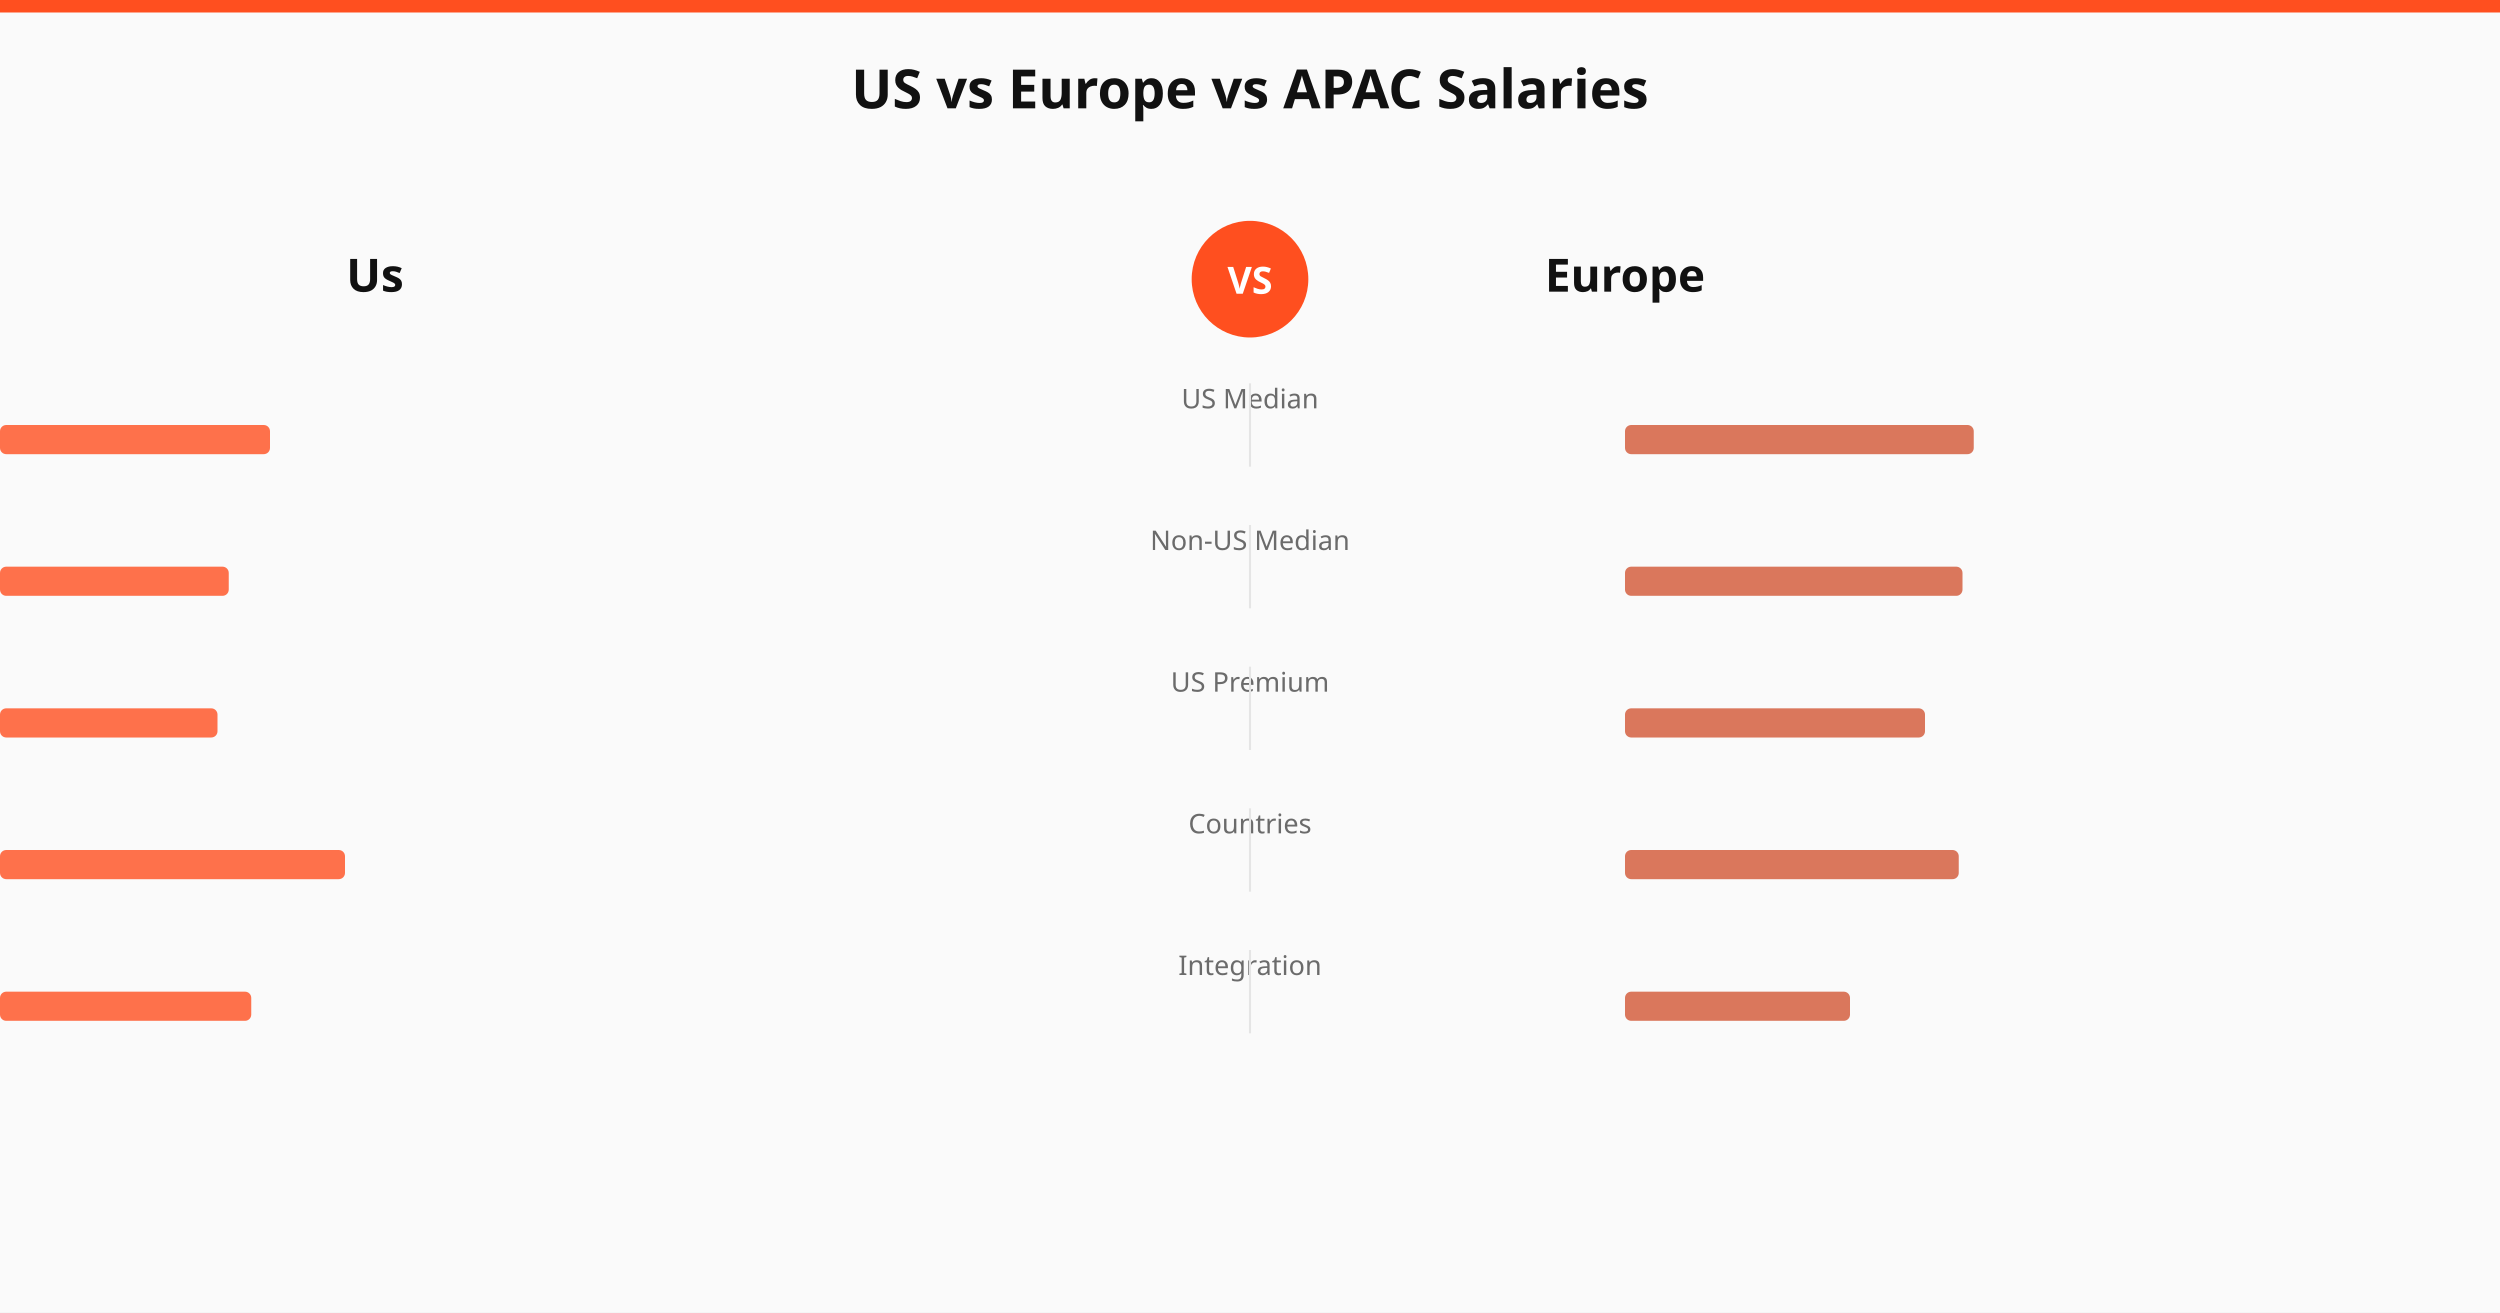
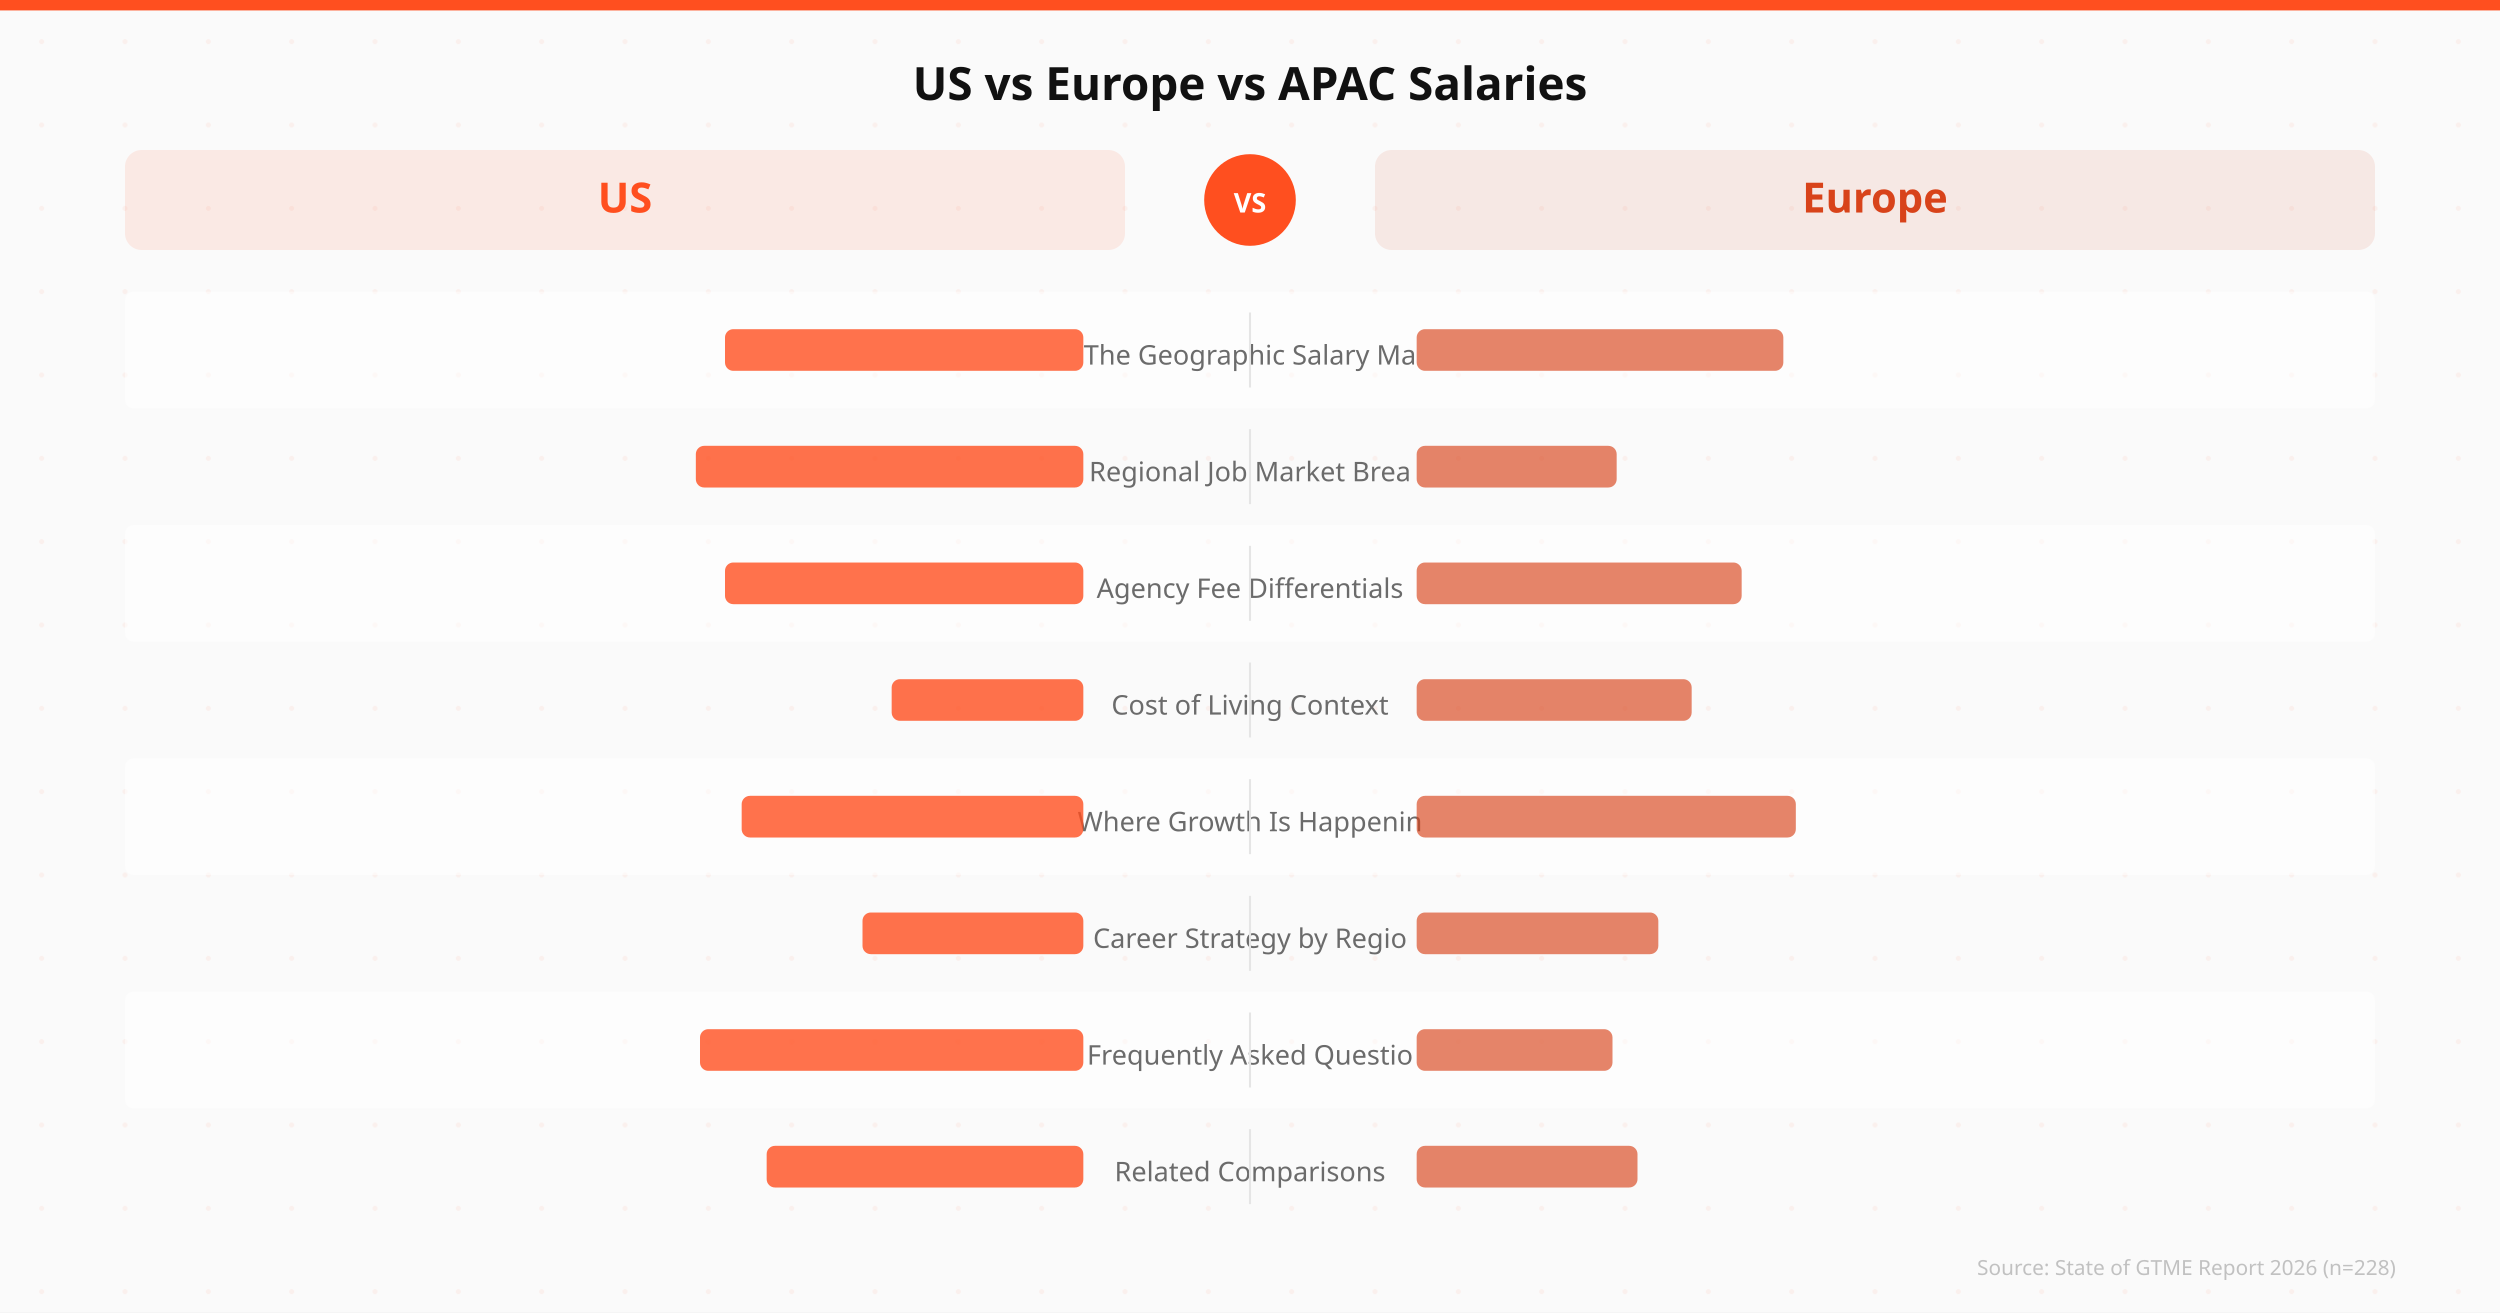
<svg xmlns="http://www.w3.org/2000/svg" viewBox="0 0 1200 630" width="1200" height="630">
+   <defs>
+     <pattern id="dots" x="0" y="0" width="40" height="40" patternUnits="userSpaceOnUse">
+       <circle cx="20" cy="20" r="1.2" fill="#FF4F1F" opacity="0.06" />
+     </pattern>
+   </defs>
  <rect width="1200" height="630" fill="#FAFAFA" />
-   <rect x="0" y="0" width="1200" height="6" fill="#FF4F1F" />
-   <text x="600" y="52" text-anchor="middle" font-family="Sora, sans-serif" font-size="26" font-weight="700" fill="#111111">US vs Europe vs APAC Salaries</text>
-   <circle cx="600" cy="134" r="28" fill="#FF4F1F" />
-   <text x="600" y="141" text-anchor="middle" font-family="Sora, sans-serif" font-size="18" font-weight="700" fill="white">VS</text>
-   <text x="180" y="140" text-anchor="middle" font-family="Sora, sans-serif" font-size="22" font-weight="600" fill="#111111">Us</text>
-   <text x="780" y="140" text-anchor="middle" font-family="Sora, sans-serif" font-size="22" font-weight="600" fill="#111111">Europe</text>
-   <text x="600" y="196" text-anchor="middle" font-family="Plus Jakarta Sans, sans-serif" font-size="13" font-weight="500" fill="#6B6B6B">US Median</text>
-   <rect x="0" y="204" width="129.6" height="14" rx="3" fill="#FF4F1F" opacity="0.8" />
-   <rect x="780" y="204" width="167.4" height="14" rx="3" fill="#cc3f18" opacity="0.7" />
-   <line x1="600" y1="184" x2="600" y2="224" stroke="#E5E5E5" stroke-width="1" />
-   <text x="600" y="264" text-anchor="middle" font-family="Plus Jakarta Sans, sans-serif" font-size="13" font-weight="500" fill="#6B6B6B">Non-US Median</text>
-   <rect x="0" y="272" width="109.8" height="14" rx="3" fill="#FF4F1F" opacity="0.8" />
-   <rect x="780" y="272" width="162.0" height="14" rx="3" fill="#cc3f18" opacity="0.7" />
-   <line x1="600" y1="252" x2="600" y2="292" stroke="#E5E5E5" stroke-width="1" />
-   <text x="600" y="332" text-anchor="middle" font-family="Plus Jakarta Sans, sans-serif" font-size="13" font-weight="500" fill="#6B6B6B">US Premium</text>
-   <rect x="0" y="340" width="104.4" height="14" rx="3" fill="#FF4F1F" opacity="0.8" />
-   <rect x="780" y="340" width="144.0" height="14" rx="3" fill="#cc3f18" opacity="0.7" />
-   <line x1="600" y1="320" x2="600" y2="360" stroke="#E5E5E5" stroke-width="1" />
-   <text x="600" y="400" text-anchor="middle" font-family="Plus Jakarta Sans, sans-serif" font-size="13" font-weight="500" fill="#6B6B6B">Countries</text>
-   <rect x="0" y="408" width="165.6" height="14" rx="3" fill="#FF4F1F" opacity="0.8" />
-   <rect x="780" y="408" width="160.2" height="14" rx="3" fill="#cc3f18" opacity="0.7" />
-   <line x1="600" y1="388" x2="600" y2="428" stroke="#E5E5E5" stroke-width="1" />
-   <text x="600" y="468" text-anchor="middle" font-family="Plus Jakarta Sans, sans-serif" font-size="13" font-weight="500" fill="#6B6B6B">Integration</text>
-   <rect x="0" y="476" width="120.6" height="14" rx="3" fill="#FF4F1F" opacity="0.8" />
-   <rect x="780" y="476" width="108.0" height="14" rx="3" fill="#cc3f18" opacity="0.7" />
-   <line x1="600" y1="456" x2="600" y2="496" stroke="#E5E5E5" stroke-width="1" />
+   <rect width="1200" height="630" fill="url(#dots)" />
+   <rect x="0" y="0" width="1200" height="5" fill="#FF4F1F" />
+   <text x="600" y="48" text-anchor="middle" font-family="Sora, sans-serif" font-size="22" font-weight="700" fill="#111111">US vs Europe vs APAC Salaries</text>
+   <rect x="60" y="72" width="480" height="48" rx="8" fill="#FF4F1F" opacity="0.1" />
+   <text x="300" y="102" text-anchor="middle" font-family="Sora, sans-serif" font-size="20" font-weight="600" fill="#FF4F1F">US</text>
+   <rect x="660" y="72" width="480" height="48" rx="8" fill="#d8431a" opacity="0.1" />
+   <text x="900" y="102" text-anchor="middle" font-family="Sora, sans-serif" font-size="20" font-weight="600" fill="#d8431a">Europe</text>
+   <circle cx="600" cy="96" r="22" fill="#FF4F1F" />
+   <text x="600" y="102" text-anchor="middle" font-family="Sora, sans-serif" font-size="13" font-weight="700" fill="white">VS</text>
+   <rect x="60" y="140" width="1080" height="56" rx="4" fill="white" opacity="0.5" />
+   <text x="600" y="175" text-anchor="middle" font-family="Plus Jakarta Sans, sans-serif" font-size="13" font-weight="500" fill="#6B6B6B">The Geographic Salary Ma</text>
+   <rect x="348.0" y="158" width="172.0" height="20" rx="4" fill="#FF4F1F" opacity="0.8" />
+   <rect x="680" y="158" width="176.0" height="20" rx="4" fill="#d8431a" opacity="0.65" />
+   <line x1="600" y1="150" x2="600" y2="186" stroke="#E5E5E5" stroke-width="1" />
+   <text x="600" y="231" text-anchor="middle" font-family="Plus Jakarta Sans, sans-serif" font-size="13" font-weight="500" fill="#6B6B6B">Regional Job Market Brea</text>
+   <rect x="334.0" y="214" width="186.0" height="20" rx="4" fill="#FF4F1F" opacity="0.8" />
+   <rect x="680" y="214" width="96.0" height="20" rx="4" fill="#d8431a" opacity="0.65" />
+   <line x1="600" y1="206" x2="600" y2="242" stroke="#E5E5E5" stroke-width="1" />
+   <rect x="60" y="252" width="1080" height="56" rx="4" fill="white" opacity="0.5" />
+   <text x="600" y="287" text-anchor="middle" font-family="Plus Jakarta Sans, sans-serif" font-size="13" font-weight="500" fill="#6B6B6B">Agency Fee Differentials</text>
+   <rect x="348.0" y="270" width="172.0" height="20" rx="4" fill="#FF4F1F" opacity="0.8" />
+   <rect x="680" y="270" width="156.0" height="20" rx="4" fill="#d8431a" opacity="0.65" />
+   <line x1="600" y1="262" x2="600" y2="298" stroke="#E5E5E5" stroke-width="1" />
+   <text x="600" y="343" text-anchor="middle" font-family="Plus Jakarta Sans, sans-serif" font-size="13" font-weight="500" fill="#6B6B6B">Cost of Living Context</text>
+   <rect x="428.0" y="326" width="92.0" height="20" rx="4" fill="#FF4F1F" opacity="0.8" />
+   <rect x="680" y="326" width="132.0" height="20" rx="4" fill="#d8431a" opacity="0.65" />
+   <line x1="600" y1="318" x2="600" y2="354" stroke="#E5E5E5" stroke-width="1" />
+   <rect x="60" y="364" width="1080" height="56" rx="4" fill="white" opacity="0.5" />
+   <text x="600" y="399" text-anchor="middle" font-family="Plus Jakarta Sans, sans-serif" font-size="13" font-weight="500" fill="#6B6B6B">Where Growth Is Happenin</text>
+   <rect x="356.0" y="382" width="164.0" height="20" rx="4" fill="#FF4F1F" opacity="0.8" />
+   <rect x="680" y="382" width="182.0" height="20" rx="4" fill="#d8431a" opacity="0.65" />
+   <line x1="600" y1="374" x2="600" y2="410" stroke="#E5E5E5" stroke-width="1" />
+   <text x="600" y="455" text-anchor="middle" font-family="Plus Jakarta Sans, sans-serif" font-size="13" font-weight="500" fill="#6B6B6B">Career Strategy by Regio</text>
+   <rect x="414.0" y="438" width="106.0" height="20" rx="4" fill="#FF4F1F" opacity="0.8" />
+   <rect x="680" y="438" width="116.0" height="20" rx="4" fill="#d8431a" opacity="0.65" />
+   <line x1="600" y1="430" x2="600" y2="466" stroke="#E5E5E5" stroke-width="1" />
+   <rect x="60" y="476" width="1080" height="56" rx="4" fill="white" opacity="0.5" />
+   <text x="600" y="511" text-anchor="middle" font-family="Plus Jakarta Sans, sans-serif" font-size="13" font-weight="500" fill="#6B6B6B">Frequently Asked Questio</text>
+   <rect x="336.0" y="494" width="184.0" height="20" rx="4" fill="#FF4F1F" opacity="0.8" />
+   <rect x="680" y="494" width="94.0" height="20" rx="4" fill="#d8431a" opacity="0.65" />
+   <line x1="600" y1="486" x2="600" y2="522" stroke="#E5E5E5" stroke-width="1" />
+   <text x="600" y="567" text-anchor="middle" font-family="Plus Jakarta Sans, sans-serif" font-size="13" font-weight="500" fill="#6B6B6B">Related Comparisons</text>
+   <rect x="368.0" y="550" width="152.0" height="20" rx="4" fill="#FF4F1F" opacity="0.8" />
+   <rect x="680" y="550" width="106.0" height="20" rx="4" fill="#d8431a" opacity="0.65" />
+   <line x1="600" y1="542" x2="600" y2="578" stroke="#E5E5E5" stroke-width="1" />
+   <text x="1150" y="612" text-anchor="end" font-family="Plus Jakarta Sans, sans-serif" font-size="10" fill="#6B6B6B" opacity="0.4">Source: State of GTME Report 2026 (n=228)</text>
</svg>
